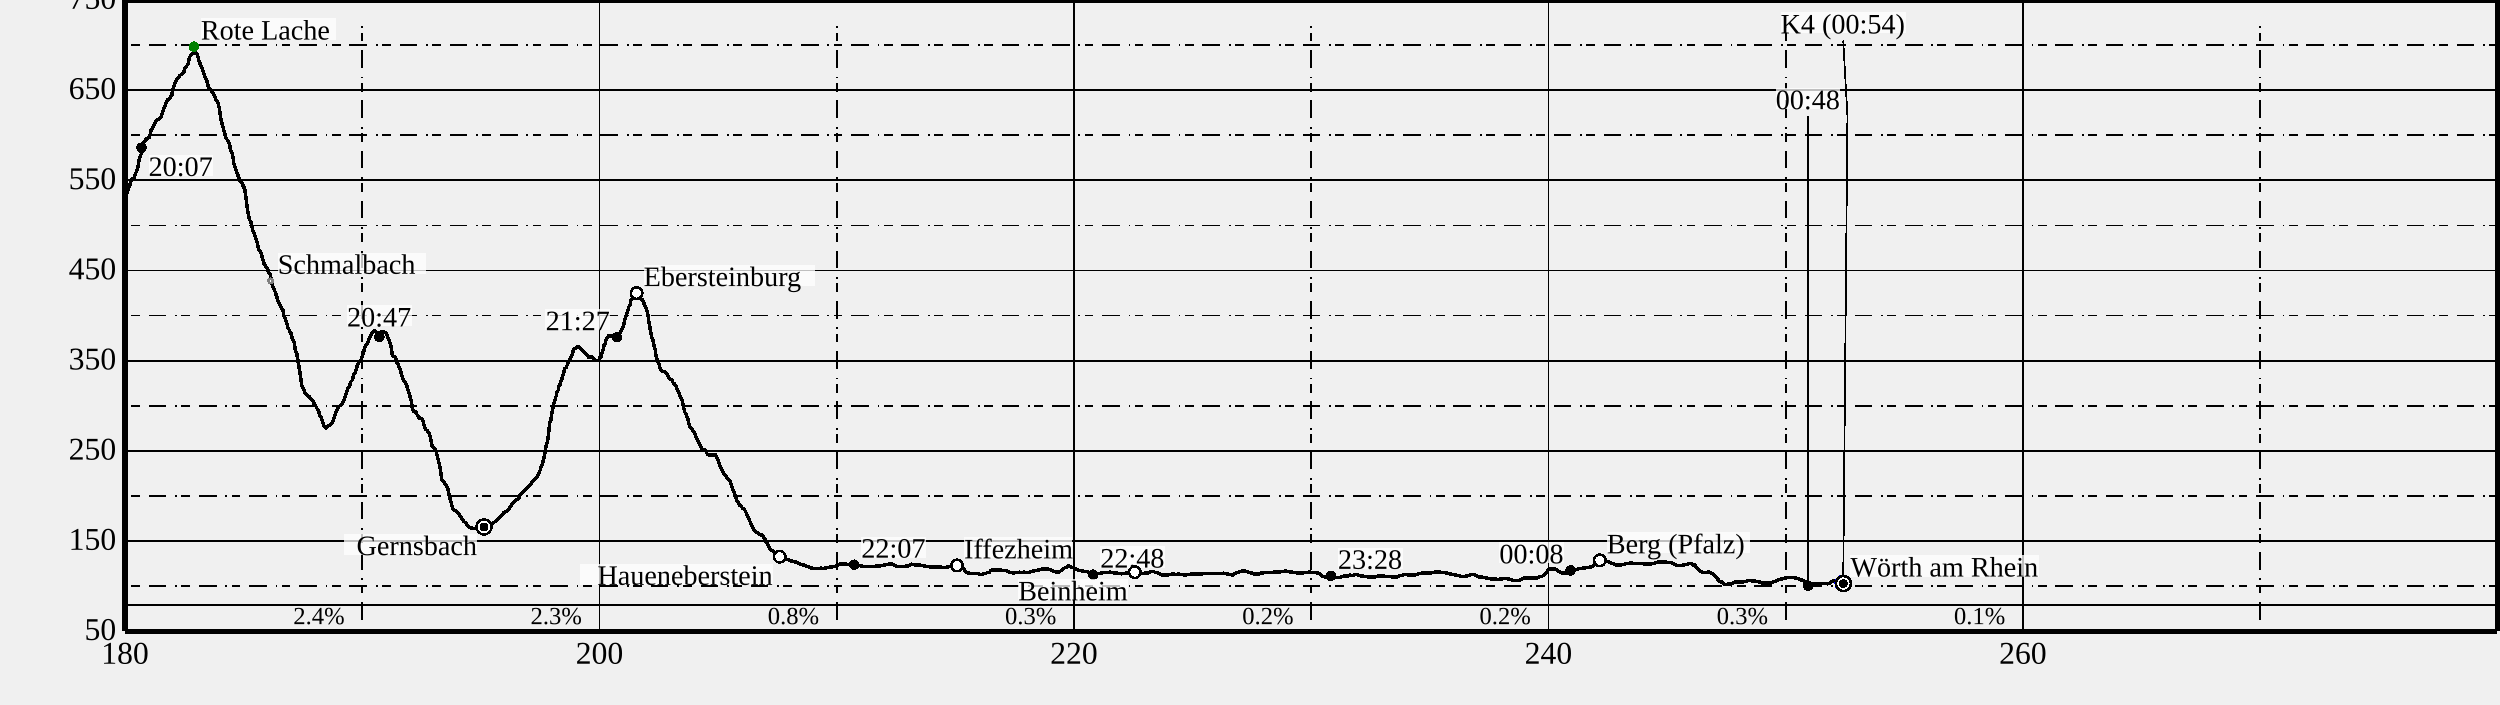
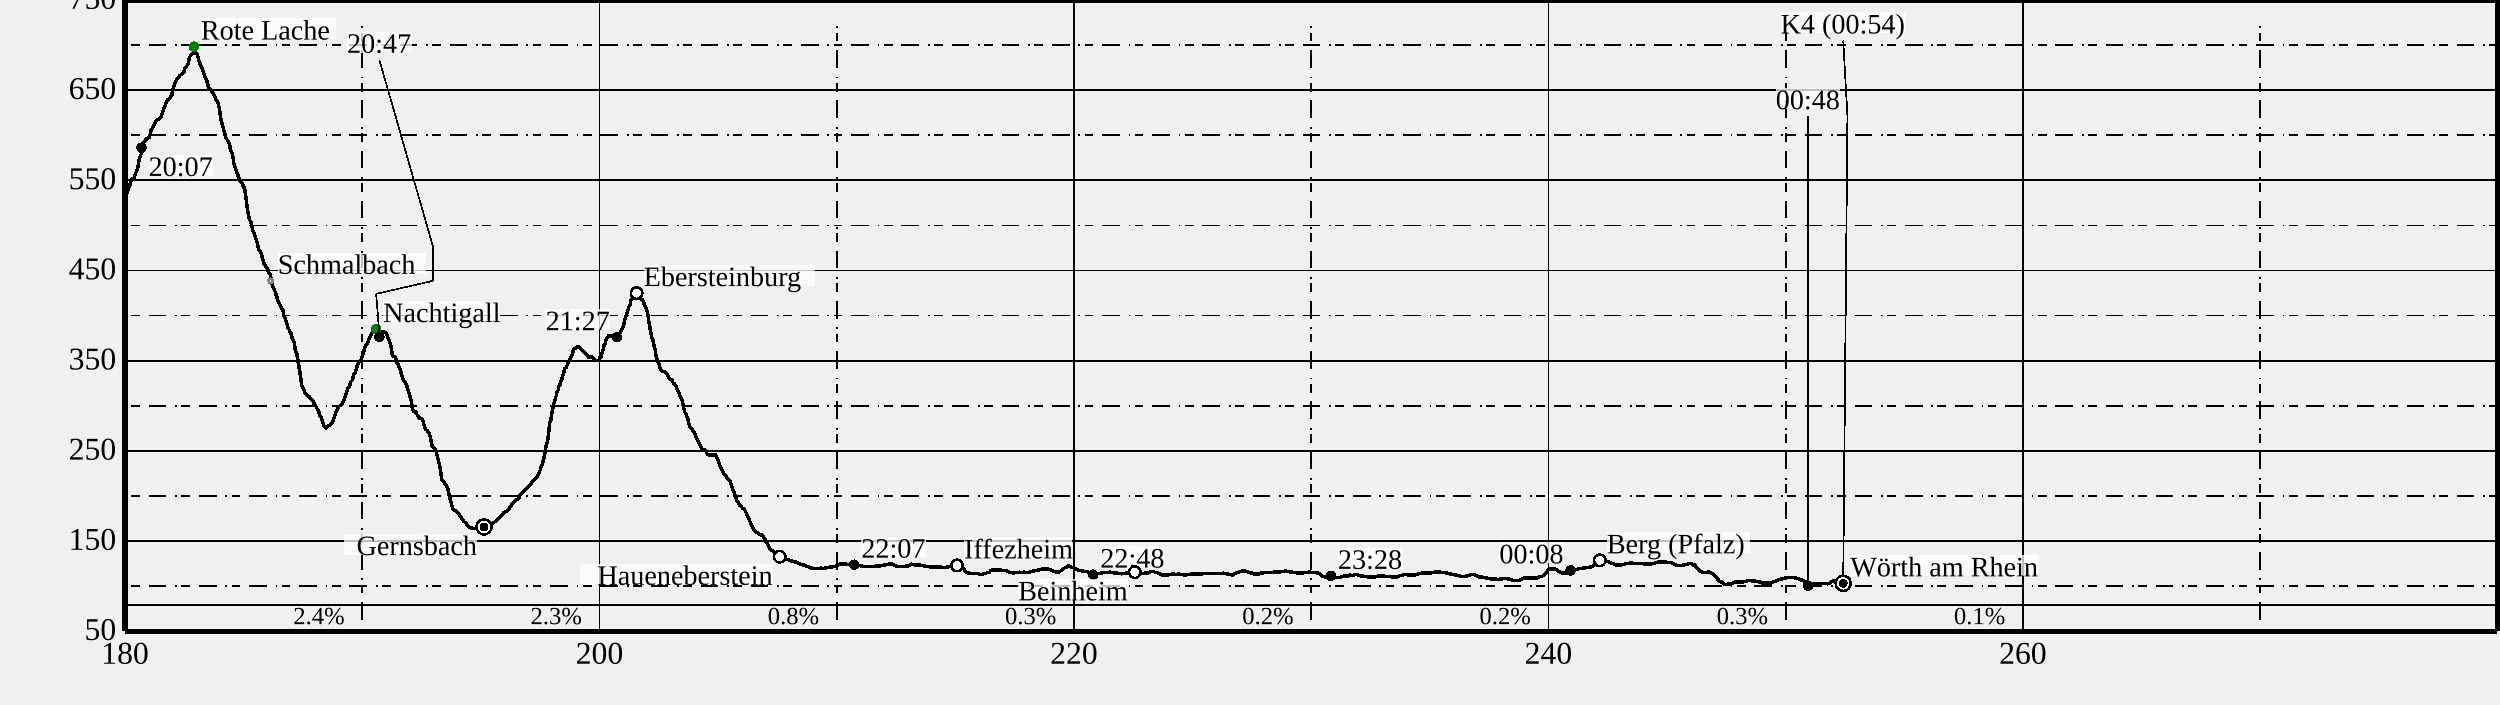
<svg xmlns="http://www.w3.org/2000/svg" height="400" width="1420">
  <g font-size="18" id="world" shape-rendering="crispEdges">
    <g id="BG" />
    <g id="SB" transform="translate(71 360)">
      <text text-anchor="middle" x="0" y="17">
180
</text>
      <text text-anchor="middle" x="269.5" y="17">
200
</text>
      <text text-anchor="middle" x="539" y="17">
220
</text>
      <text text-anchor="middle" x="808.5" y="17">
240
</text>
      <text text-anchor="middle" x="1078" y="17">
260
</text>
    </g>
    <g id="SD" transform="translate(71 0)">
      <path d="M0,0 L1347.5,0" stroke="black" stroke-width="3" />
      <path d="M0,0 L0,358.5" stroke="black" stroke-width="3" />
      <path d="M0,358.5 L1347.5,358.5" stroke="black" stroke-width="3" />
      <path d="M1347.5,0 L1347.5,358.5" stroke="black" stroke-width="3" />
      <path d="M0,343.5 L1347.5,343.5" stroke="black" stroke-width="1" />
      <path d="M0,0 L0,358.5" stroke="black" stroke-width="1" />
      <path d="M269.5,0 L269.5,358.5" stroke="black" stroke-width="1" />
      <path d="M539,0 L539,358.5" stroke="black" stroke-width="1" />
      <path d="M808.5,0 L808.5,358.5" stroke="black" stroke-width="1" />
      <path d="M1078,0 L1078,358.5" stroke="black" stroke-width="1" />
      <path d="M134.75,15 L134.75,358.5" stroke="black" stroke-dasharray="1.0,2.5,5.0,5.0,10.0,5.0" />
      <path d="M404.25,15 L404.25,358.5" stroke="black" stroke-dasharray="1.0,2.5,5.0,5.0,10.0,5.0" />
      <path d="M673.75,15 L673.75,358.5" stroke="black" stroke-dasharray="1.0,2.5,5.0,5.0,10.0,5.0" />
      <path d="M943.25,15 L943.25,358.5" stroke="black" stroke-dasharray="1.0,2.5,5.0,5.0,10.0,5.0" />
      <path d="M1212.75,15 L1212.75,358.5" stroke="black" stroke-dasharray="1.0,2.5,5.0,5.0,10.0,5.0" />
      <path d="M0,358.5 L1347.5,358.5" stroke="black" stroke-width="1" />
      <path d="M0,307.286 L1347.5,307.286" stroke="black" stroke-width="1" />
      <path d="M0,256.071 L1347.5,256.071" stroke="black" stroke-width="1" />
      <path d="M0,204.857 L1347.5,204.857" stroke="black" stroke-width="1" />
      <path d="M0,153.643 L1347.5,153.643" stroke="black" stroke-width="1" />
      <path d="M0,102.429 L1347.5,102.429" stroke="black" stroke-width="1" />
      <path d="M0,51.214 L1347.5,51.214" stroke="black" stroke-width="1" />
      <path d="M0,0 L1347.5,0" stroke="black" stroke-width="1" />
      <path d="M0,332.893 L1347.5,332.893" stroke="black" stroke-dasharray="1.0,2.5,5.0,5.0,10.0,5.0" />
      <path d="M0,281.679 L1347.5,281.679" stroke="black" stroke-dasharray="1.0,2.5,5.0,5.0,10.0,5.0" />
      <path d="M0,230.464 L1347.5,230.464" stroke="black" stroke-dasharray="1.0,2.5,5.0,5.0,10.0,5.0" />
      <path d="M0,179.25 L1347.5,179.25" stroke="black" stroke-dasharray="1.0,2.5,5.0,5.0,10.0,5.0" />
      <path d="M0,128.036 L1347.5,128.036" stroke="black" stroke-dasharray="1.0,2.5,5.0,5.0,10.0,5.0" />
      <path d="M0,76.821 L1347.5,76.821" stroke="black" stroke-dasharray="1.0,2.5,5.0,5.0,10.0,5.0" />
      <path d="M0,25.607 L1347.5,25.607" stroke="black" stroke-dasharray="1.0,2.5,5.0,5.0,10.0,5.0" />
      <path d="M0,-25.607 L1347.5,-25.607" stroke="black" stroke-dasharray="1.0,2.5,5.0,5.0,10.0,5.0" />
      <text font-size="14" text-anchor="end" x="124.75" y="354.5">
2.4%
</text>
      <text font-size="14" text-anchor="end" x="259.5" y="354.5">
2.3%
</text>
      <text font-size="14" text-anchor="end" x="394.25" y="354.5">
0.8%
</text>
      <text font-size="14" text-anchor="end" x="529" y="354.5">
0.3%
</text>
      <text font-size="14" text-anchor="end" x="663.75" y="354.5">
0.2%
</text>
      <text font-size="14" text-anchor="end" x="798.5" y="354.5">
0.2%
</text>
      <text font-size="14" text-anchor="end" x="933.25" y="354.5">
0.3%
</text>
      <text font-size="14" text-anchor="end" x="1068" y="354.5">
0.1%
</text>
      <path d="M0.1,111.9 L0.3,111.5 L0.4,111.4 L0.7,110.7 L1.1,109.7 L2.0,107.2 L2.1,106.8 L2.4,106.1 L2.6,105.9 L2.7,105.3 L2.9,104.6 L3.2,103.1 L3.8,102.2 L3.9,101.7 L4.0,101.7 L4.1,101.6 L4.7,101.4 L4.8,101.3 L5.0,101.3 L5.2,101.0 L6.1,98.3 L6.5,97.4 L6.7,96.6 L6.9,96.4 L7.1,96.4 L7.9,91.3 L8.4,89.3 L9.2,87.5 L9.4,86.4 L10.3,81.9 L10.5,81.5 L10.7,80.4 L10.9,80.4 L11.4,80.0 L11.7,79.7 L11.8,79.7 L12.0,79.0 L12.6,78.4 L12.8,78.4 L13.0,78.5 L13.3,78.3 L13.6,78.3 L14.0,77.8 L14.1,76.8 L14.3,76.3 L14.7,74.3 L14.8,73.8 L15.9,72.4 L16.5,71.0 L16.7,70.5 L16.9,70.1 L17.1,69.5 L17.2,69.2 L17.4,69.2 L17.7,68.2 L17.9,68.2 L18.0,68.2 L18.2,68.2 L18.3,68.2 L18.4,68.2 L18.6,68.0 L18.8,68.0 L19.2,68.0 L19.7,67.4 L19.9,67.3 L20.1,67.0 L20.4,66.7 L22.3,61.0 L22.9,59.6 L23.1,59.2 L23.8,57.5 L24.0,57.0 L24.2,56.6 L24.6,56.3 L24.8,56.3 L25.1,56.1 L25.3,56.1 L25.5,56.1 L25.6,55.7 L26.0,54.7 L26.2,54.7 L26.3,54.7 L26.4,54.7 L26.6,54.2 L26.7,52.9 L27.1,51.0 L28.4,47.2 L29.4,44.9 L29.5,44.5 L29.7,44.5 L30.6,43.8 L30.7,43.8 L30.9,43.4 L31.0,43.1 L31.2,42.8 L31.7,42.5 L33.4,41.0 L33.6,40.4 L34.0,38.7 L34.4,38.0 L34.7,38.0 L35.7,36.5 L36.1,35.2 L36.3,33.8 L36.8,32.3 L37.7,31.0 L38.0,31.0 L38.4,30.4 L38.6,30.3 L38.8,29.7 L39.1,29.0 L39.4,29.4 L40.0,29.2 L40.3,29.8 L41.2,31.3 L41.9,34.3 L42.5,35.6 L42.8,36.9 L43.1,37.6 L43.8,38.9 L44.0,39.6 L44.2,40.2 L44.3,40.8 L44.4,40.8 L44.9,42.3 L45.3,43.2 L46.3,45.8 L46.5,45.8 L46.8,47.1 L47.0,47.7 L47.2,49.3 L47.5,49.6 L47.7,49.9 L48.1,50.6 L48.3,50.6 L48.4,50.8 L48.5,51.0 L48.7,51.0 L49.2,51.7 L49.7,52.6 L49.8,52.6 L50.1,52.8 L50.2,53.2 L50.5,53.9 L50.7,53.9 L50.9,54.7 L51.2,55.4 L51.6,56.5 L52.0,57.4 L52.3,57.4 L52.8,58.5 L53.2,60.1 L53.6,61.1 L53.8,63.0 L54.0,64.9 L54.5,67.6 L55.5,71.7 L56.3,74.5 L56.6,75.6 L56.8,76.7 L57.0,77.1 L57.2,78.3 L57.7,78.9 L58.5,80.0 L58.8,80.7 L59.5,82.2 L59.8,84.4 L60.2,85.8 L60.7,86.5 L61.4,89.5 L61.6,91.6 L62.2,94.5 L62.4,94.5 L62.8,96.2 L63.7,98.5 L63.9,98.6 L64.2,99.7 L64.7,101.3 L64.9,101.3 L65.2,102.2 L65.5,103.0 L65.7,103.0 L65.8,103.0 L66.0,103.0 L66.2,103.7 L66.4,104.0 L66.8,104.1 L67.0,105.3 L67.2,106.3 L67.9,106.6 L68.8,113.1 L69.5,118.7 L69.8,120.6 L70.6,124.5 L70.9,125.2 L71.2,125.2 L71.8,127.2 L72.1,128.3 L72.5,130.1 L72.7,131.7 L73.0,131.7 L73.6,133.5 L74.3,135.2 L74.7,136.8 L75.2,138.3 L75.4,139.2 L76.0,142.0 L76.3,142.0 L77.2,143.5 L77.5,144.5 L78.2,147.3 L78.5,147.8 L78.7,148.2 L79.1,150.2 L79.9,151.1 L80.5,152.1 L80.7,152.1 L80.9,152.1 L81.0,152.7 L81.2,153.6 L81.7,154.8 L82.4,155.6 L82.8,157.3 L83.9,162.8 L85.3,165.8 L85.7,167.1 L86.1,168.2 L87.1,171.4 L88.7,174.4 L89.3,176.0 L89.8,176.0 L90.1,179.2 L90.9,180.5 L92.0,184.0 L92.6,186.2 L92.8,186.4 L93.6,188.1 L93.9,188.8 L94.1,188.8 L94.4,190.0 L95.3,193.2 L96.0,193.9 L96.8,199.4 L97.6,200.9 L99.1,210.1 L99.4,211.7 L100.4,219.2 L101.2,220.4 L101.9,222.3 L102.1,223.3 L102.2,223.3 L102.3,223.7 L102.5,223.7 L102.7,223.7 L103.2,224.4 L103.4,224.4 L103.6,224.6 L104.0,225.0 L104.5,225.0 L104.9,225.9 L105.7,226.6 L106.1,227.4 L106.6,227.6 L107.4,229.4 L107.6,229.4 L107.8,229.5 L108.8,231.5 L109.3,232.5 L109.6,232.5 L109.9,233.3 L110.0,233.3 L110.6,236.2 L111.0,236.8 L111.4,236.8 L112.3,239.6 L112.9,242.2 L113.7,242.7 L114.3,243.1 L114.5,243.1 L115.1,241.8 L115.4,241.8 L115.5,241.8 L115.9,241.7 L116.2,241.7 L116.5,241.6 L117.2,240.3 L117.4,240.3 L117.7,240.3 L119.7,234.5 L121.5,230.8 L122.2,230.4 L123.0,229.9 L124.0,228.1 L124.6,226.5 L125.7,223.1 L126.5,220.8 L127.2,219.7 L127.7,218.9 L128.2,217.0 L128.5,216.5 L128.6,216.5 L128.7,216.5 L128.8,216.0 L129.1,216.0 L129.5,214.5 L129.8,212.9 L130.4,211.7 L130.6,211.7 L130.8,211.4 L131.5,209.1 L132.0,207.5 L132.1,207.5 L132.2,206.8 L132.4,206.6 L132.4,206.6 L133.0,205.8 L133.3,205.1 L134.0,204.5 L134.3,203.8 L135.0,201.5 L135.5,200.2 L135.8,198.9 L136.3,196.9 L136.7,196.1 L137.2,195.2 L137.6,195.2 L138.1,194.0 L138.4,193.2 L138.6,192.2 L138.8,192.2 L139.3,191.0 L139.9,189.7 L140.6,188.6 L141.5,188.0 L142.1,188.1 L142.5,188.7 L142.6,188.6 L143.6,188.8 L144.5,188.8 L144.8,188.8 L145.1,188.6 L145.5,188.6 L146.1,188.6 L146.3,188.8 L146.6,188.8 L146.9,188.8 L147.4,188.7 L147.8,188.5 L148.0,188.3 L148.2,189.0 L148.4,189.6 L148.6,189.6 L148.8,190.3 L148.9,190.4 L150.7,195.3 L151.1,196.9 L151.4,198.8 L151.8,201.7 L152.6,202.4 L153.0,202.4 L153.7,203.4 L154.1,205.0 L154.7,206.5 L155.1,206.5 L155.8,208.8 L156.5,210.6 L157.2,213.5 L158.2,216.0 L159.0,217.1 L159.4,218.0 L159.6,218.0 L159.9,218.0 L160.4,220.5 L162.7,227.9 L163.0,231.1 L164.1,234.0 L165.1,233.2 L165.4,234.8 L165.6,234.8 L165.8,235.4 L166.2,235.9 L166.7,236.8 L166.9,237.2 L167.0,237.5 L167.2,237.5 L167.3,237.5 L167.5,237.5 L167.8,237.6 L168.0,237.5 L168.9,238.1 L169.2,238.9 L169.4,239.3 L169.7,240.8 L170.5,243.2 L170.6,243.3 L170.8,243.9 L170.9,243.9 L171.0,244.2 L171.3,244.2 L171.5,244.2 L171.6,244.6 L171.8,244.6 L171.9,245.0 L172.4,245.4 L172.9,246.6 L173.4,248.3 L173.7,249.8 L174.3,252.4 L174.5,253.7 L174.6,253.7 L174.8,254.1 L175.2,254.3 L175.5,254.3 L175.7,254.6 L176.3,254.8 L176.5,256.4 L176.7,256.4 L176.9,257.4 L177.1,258.1 L179.0,265.6 L179.5,269.6 L180.0,272.8 L180.9,273.6 L182.1,275.2 L183.3,277.4 L184.1,281.4 L186.2,288.9 L186.4,289.1 L187.1,290.0 L187.6,290.1 L188.0,290.3 L188.1,290.5 L188.2,290.5 L188.4,290.7 L188.5,290.7 L188.5,290.7 L188.9,291.0 L189.0,291.5 L189.4,291.9 L189.6,291.9 L190.0,292.5 L190.5,293.2 L190.7,293.8 L191.1,294.0 L191.3,294.4 L191.5,294.7 L191.6,295.0 L191.8,295.3 L192.3,296.0 L192.5,296.2 L192.7,296.6 L192.8,296.6 L193.2,296.8 L193.3,296.9 L193.4,296.9 L194.2,298.0 L194.3,298.2 L194.5,298.7 L195.1,299.0 L195.3,299.3 L195.5,299.6 L196.3,299.9 L196.6,300.0 L196.7,300.0 L197.2,300.0 L197.9,300.1 L198.0,300.1 L198.3,300.1 L199.1,300.1 L199.9,300.1 L200.2,300.1 L200.3,300.1 L201.0,300.0 L201.5,300.0 L201.6,300.0 L201.9,299.9 L202.6,299.6 L202.9,299.6 L203.1,299.4 L203.7,299.2 L203.9,299.1 L204.0,299.1 L204.8,298.6 L204.9,298.6 L205.0,298.6 L205.8,298.2 L206.0,298.1 L207.1,298.0 L207.3,298.0 L207.7,297.9 L208.0,297.8 L208.6,297.7 L208.9,297.3 L209.3,297.1 L209.4,296.9 L209.6,296.7 L210.5,296.0 L211.3,295.5 L211.5,295.3 L211.6,295.3 L211.9,295.0 L212.1,294.7 L212.2,294.3 L212.6,293.8 L213.0,293.7 L213.7,293.2 L214.8,291.6 L215.1,291.2 L215.5,290.8 L216.1,290.8 L216.6,290.4 L216.9,290.4 L217.1,290.4 L217.3,290.4 L217.7,289.6 L218.1,289.0 L219.0,287.5 L220.3,285.9 L220.6,285.5 L221.0,284.9 L221.2,284.9 L221.4,284.9 L222.0,284.2 L223.7,283.0 L224.2,281.3 L224.7,280.6 L225.4,280.0 L226.6,279.0 L227.2,278.4 L227.8,278.0 L228.1,277.5 L228.5,276.8 L228.9,276.5 L229.4,276.0 L230.7,274.7 L230.9,274.2 L231.6,273.4 L231.9,273.0 L232.8,272.1 L233.2,271.5 L233.5,271.3 L233.7,270.8 L234.0,270.8 L234.9,269.4 L235.4,267.8 L235.7,267.4 L235.8,267.4 L236.3,265.3 L237.3,262.9 L237.7,261.0 L238.0,260.0 L238.8,255.5 L239.3,252.8 L240.1,250.2 L240.5,247.3 L241.3,239.9 L241.9,238.6 L242.4,235.0 L243.0,232.0 L243.4,229.9 L243.6,229.1 L243.7,229.1 L243.9,228.5 L244.8,225.0 L245.0,225.0 L245.2,223.4 L245.4,222.8 L245.8,222.1 L246.1,221.5 L246.5,219.2 L246.8,218.7 L247.0,218.7 L247.8,216.0 L248.1,215.4 L248.8,212.9 L249.1,211.8 L249.7,209.8 L250.0,209.1 L250.4,209.1 L251.2,207.3 L251.5,206.1 L251.8,206.1 L252.6,204.4 L253.8,202.0 L254.0,201.4 L254.7,198.7 L255.7,197.9 L256.7,197.1 L257.0,197.1 L257.2,197.1 L257.4,196.7 L262.7,201.8 L263.2,203.0 L263.7,203.0 L264.8,202.8 L265.3,202.8 L265.6,203.0 L265.9,203.1 L266.1,203.4 L266.4,203.8 L267.0,204.3 L267.4,204.7 L268.4,204.7 L268.7,204.9 L268.9,204.5 L269.4,204.7 L269.9,202.7 L270.6,202.7 L270.9,200.3 L271.4,199.3 L272.2,195.7 L272.6,195.7 L273.4,192.4 L273.5,192.4 L274.8,190.5 L275.8,190.4 L276.4,191.2 L276.5,191.2 L276.7,191.2 L277.0,191.2 L278.2,191.8 L278.5,191.8 L278.8,191.7 L279.4,192.2 L280.4,190.2 L280.6,190.2 L280.7,190.2 L281.0,189.4 L281.0,189.4 L281.3,189.2 L282.3,186.8 L282.5,186.2 L282.8,186.2 L283.0,185.5 L283.5,183.4 L284.4,179.5 L284.5,179.5 L284.6,179.5 L285.2,177.8 L285.7,176.1 L286.0,174.9 L286.3,173.9 L286.7,173.9 L287.0,172.9 L287.3,170.2 L287.8,170.0 L288.1,169.4 L288.6,168.9 L288.9,168.4 L289.5,167.7 L289.6,167.7 L289.7,167.4 L289.8,167.4 L289.9,167.5 L290.2,167.2 L290.6,167.2 L291.0,167.3 L291.4,167.7 L291.5,167.7 L292.1,168.1 L292.6,169.0 L293.0,169.7 L293.4,169.9 L293.6,169.9 L293.9,170.2 L294.1,170.7 L294.4,171.3 L294.7,172.0 L294.9,173.0 L295.0,173.0 L295.5,174.1 L296.6,176.9 L297.3,180.5 L297.5,182.5 L298.0,184.9 L298.6,188.8 L299.4,192.3 L299.6,192.3 L300.2,194.6 L300.9,198.3 L301.2,198.3 L301.4,200.6 L301.7,202.4 L302.6,205.3 L303.5,207.4 L303.9,209.1 L304.3,209.9 L304.4,209.9 L304.6,210.5 L305.4,211.2 L306.1,210.9 L307.4,211.8 L307.9,212.4 L308.1,212.9 L308.4,213.4 L309.0,214.9 L309.2,214.9 L309.6,215.2 L310.0,215.5 L310.2,215.6 L310.4,215.8 L310.8,216.2 L311.1,216.7 L311.2,217.2 L311.3,217.2 L311.4,217.4 L311.7,217.4 L312.0,218.3 L312.4,218.9 L313.0,219.4 L313.2,219.7 L313.6,220.9 L314.1,222.1 L314.5,223.2 L314.7,223.5 L316.0,226.8 L316.3,226.8 L316.7,228.5 L317.2,231.0 L318.0,234.2 L318.4,234.8 L319.0,236.1 L319.4,237.5 L319.6,237.5 L320.3,241.0 L320.6,241.6 L320.8,242.3 L321.9,243.6 L322.5,244.8 L322.6,244.8 L322.9,244.8 L323.0,244.8 L323.2,245.4 L326.0,251.8 L327.2,254.1 L327.8,254.9 L328.7,255.7 L329.8,255.7 L330.4,257.4 L331.4,258.5 L332.5,258.3 L334.3,258.7 L334.6,258.7 L335.3,257.9 L336.1,259.6 L338.7,266.4 L340.2,269.1 L341.1,270.0 L341.6,271.0 L343.7,273.5 L344.4,275.6 L345.0,277.1 L347.6,284.4 L349.3,287.2 L349.6,287.2 L349.9,287.2 L350.4,288.2 L351.1,289.1 L351.7,289.1 L353.1,291.8 L355.0,296.2 L356.4,299.5 L357.7,301.6 L359.1,302.5 L360.1,303.1 L360.2,303.1 L360.4,303.1 L360.7,303.8 L360.8,303.8 L360.9,303.8 L361.1,303.8 L361.4,303.8 L361.6,303.8 L362.0,304.2 L362.4,304.6 L362.5,304.9 L363.1,305.9 L363.3,305.9 L364.4,308.3 L364.8,308.8 L365.2,309.6 L365.7,310.3 L366.2,311.7 L366.9,312.2 L367.6,312.8 L368.1,313.1 L368.6,313.4 L368.7,313.4 L368.9,313.4 L369.1,313.8 L369.2,313.9 L369.3,313.9 L370.2,314.1 L370.5,314.6 L370.8,314.6 L371.0,315.1 L371.7,315.7 L371.8,315.8 L372.9,316.4 L373.1,316.4 L373.5,317.0 L373.7,317.0 L373.8,317.2 L374.4,317.2 L374.7,317.5 L375.1,317.5 L376.0,317.7 L377.1,318.0 L378.4,318.6 L378.9,318.6 L381.1,319.3 L381.8,319.7 L382.1,319.7 L383.4,320.3 L384.1,320.5 L384.9,320.8 L385.0,320.8 L385.5,320.8 L386.0,320.9 L386.3,321.3 L386.4,321.3 L386.6,321.4 L387.2,321.7 L388.7,322.1 L388.8,322.1 L388.9,322.1 L389.2,322.4 L389.5,322.5 L389.7,322.6 L390.7,322.8 L391.1,322.8 L391.3,322.8 L392.4,322.9 L392.6,322.9 L392.9,322.9 L393.3,322.9 L393.4,322.9 L393.6,322.9 L393.6,322.9 L393.8,322.9 L393.9,322.9 L393.9,322.9 L394.0,322.9 L394.2,322.8 L395.8,322.7 L396.0,322.7 L396.1,322.8 L396.2,322.8 L396.3,322.8 L396.5,322.9 L396.9,322.8 L396.9,322.8 L397.0,322.7 L397.1,322.7 L397.3,322.7 L397.4,322.7 L398.7,322.5 L399.1,322.4 L399.2,322.4 L399.3,322.4 L399.8,322.2 L400.0,322.2 L400.4,322.1 L401.1,322.1 L401.2,322.1 L401.3,322.1 L401.7,322.0 L402.0,321.8 L402.1,321.8 L402.3,321.8 L402.4,321.8 L402.6,321.8 L403.4,321.8 L404.7,321.2 L404.9,320.8 L406.2,320.4 L406.4,320.4 L406.8,320.4 L407.4,320.5 L407.4,320.4 L407.5,320.4 L407.6,320.4 L407.7,320.2 L408.2,320.3 L408.4,320.3 L408.9,320.3 L409.2,320.3 L409.6,320.3 L410.9,320.8 L411.8,320.6 L412.7,320.5 L413.6,320.4 L413.8,320.4 L413.9,320.5 L414.1,320.5 L414.2,320.5 L414.4,320.5 L415.7,320.8 L416.6,321.1 L416.7,321.1 L417.4,321.3 L417.6,321.3 L417.9,321.4 L418.8,321.6 L420.1,321.9 L420.4,321.9 L420.5,321.9 L422.5,321.7 L422.7,321.7 L423.9,321.7 L425.0,321.8 L427.5,321.4 L428.9,321.4 L430.8,321.0 L432.1,320.8 L432.3,320.6 L433.3,320.5 L434.4,320.4 L434.9,320.3 L435.0,320.1 L435.1,320.1 L438.0,321.5 L438.1,321.9 L438.3,321.9 L440.5,321.9 L444.7,321.5 L446.7,320.4 L448.7,320.9 L450.7,320.9 L450.8,320.9 L451.0,320.9 L451.1,320.9 L451.2,320.9 L454.0,321.5 L456.4,321.8 L456.5,321.8 L456.6,321.8 L457.1,322.1 L458.8,322.0 L459.2,322.0 L459.4,321.9 L459.5,321.9 L459.5,321.9 L459.6,321.9 L459.7,321.9 L459.8,321.9 L460.1,322.0 L460.3,322.0 L461.0,322.2 L461.1,322.2 L461.2,322.2 L461.9,322.2 L462.0,322.2 L462.1,322.2 L462.7,322.1 L463.1,322.1 L463.3,322.1 L463.4,322.1 L463.6,322.1 L464.2,322.2 L464.3,322.2 L465.0,322.4 L465.4,322.4 L465.5,322.4 L465.6,322.4 L467.0,322.0 L469.3,321.7 L469.9,321.4 L470.4,321.4 L471.1,321.3 L472.2,321.4 L472.5,321.4 L472.6,321.5 L473.2,321.6 L473.3,321.6 L473.8,321.8 L474.1,321.8 L474.3,321.8 L474.7,322.1 L474.7,322.1 L475.0,322.2 L475.2,322.3 L475.8,322.6 L476.2,322.8 L477.1,324.4 L477.3,324.4 L478.2,325.3 L478.9,325.6 L479.2,325.6 L479.3,325.6 L479.5,325.6 L479.7,325.6 L480.9,325.8 L481.6,325.8 L482.8,325.8 L483.3,325.8 L483.6,325.7 L484.5,325.9 L484.7,325.9 L486.0,326.4 L488.2,325.7 L488.8,325.7 L489.7,325.3 L490.9,325.1 L492.0,323.8 L493.1,323.7 L493.8,323.6 L494.6,323.8 L495.0,323.9 L495.4,323.9 L495.7,323.7 L496.6,323.7 L497.2,323.7 L497.6,323.8 L498.1,323.9 L498.3,323.9 L499.1,324.0 L499.3,324.0 L500.0,323.9 L501.5,324.5 L502.4,325.0 L503.4,325.3 L503.9,325.3 L505.0,325.4 L506.0,325.1 L506.4,325.1 L506.7,325.1 L507.2,325.1 L507.3,325.1 L507.4,325.1 L507.5,325.1 L507.7,325.0 L507.8,325.0 L507.9,325.0 L508.0,325.0 L508.3,325.1 L508.4,325.1 L509.5,325.1 L510.9,325.0 L511.1,325.1 L511.9,325.1 L512.6,325.2 L513.5,325.2 L514.4,324.7 L515.8,324.3 L518.0,324.0 L521.0,323.2 L521.7,323.2 L522.5,323.2 L523.3,323.0 L525.3,323.5 L525.9,323.5 L526.3,324.0 L526.4,324.0 L528.7,324.9 L530.5,325.1 L532.4,323.4 L534.1,322.3 L534.6,322.3 L535.2,321.6 L536.4,321.6 L541.5,323.8 L545.6,324.7 L545.9,324.5 L549.9,325.8 L550.6,325.8 L551.1,325.8 L551.5,325.8 L552.2,325.8 L552.7,325.7 L552.9,325.7 L553.3,325.7 L556.7,325.1 L557.5,325.1 L558.2,325.1 L558.3,325.1 L558.4,325.1 L558.6,325.1 L559.1,325.1 L559.4,325.0 L559.5,325.0 L560.2,325.1 L561.2,325.3 L561.7,325.4 L562.4,325.4 L563.7,325.6 L563.8,325.6 L564.6,325.8 L565.9,325.9 L567.1,325.7 L567.5,325.8 L568.8,325.5 L569.5,325.4 L570.4,325.1 L571.2,325.0 L571.9,325.1 L572.6,325.1 L573.4,325.1 L573.5,325.2 L573.7,325.2 L573.8,325.2 L574.4,325.3 L574.7,325.4 L574.9,325.4 L575.2,325.4 L575.6,325.4 L576.2,325.6 L576.6,325.8 L576.9,325.7 L577.2,325.8 L577.5,325.8 L578.5,325.7 L578.8,325.7 L578.9,325.6 L579.0,325.6 L579.4,325.6 L580.3,325.4 L581.0,325.4 L581.3,325.3 L582.5,324.6 L584.4,324.7 L585.6,325.3 L586.2,325.3 L587.8,326.1 L587.9,326.1 L589.5,326.7 L590.2,326.6 L592.8,326.5 L593.0,326.3 L594.7,326.1 L594.9,326.1 L595.0,326.1 L595.4,326.1 L595.8,326.0 L596.3,326.2 L596.9,326.2 L598.8,326.1 L602.2,326.6 L605.6,326.1 L605.9,326.0 L609.1,326.0 L609.3,326.0 L609.6,325.9 L610.6,325.9 L611.7,325.9 L612.0,325.9 L612.2,325.9 L612.8,325.8 L618.5,325.7 L618.7,325.7 L618.9,325.7 L624.2,325.6 L629.3,326.7 L629.9,326.0 L632.4,325.0 L634.7,324.3 L636.0,324.3 L638.3,325.1 L638.5,325.1 L638.6,325.2 L638.7,325.2 L638.8,325.3 L638.9,325.3 L639.2,325.4 L639.5,325.6 L639.7,325.6 L640.3,325.6 L640.7,325.6 L641.2,325.9 L641.7,326.3 L642.1,326.3 L643.0,326.1 L643.6,326.1 L644.8,325.7 L645.1,325.5 L645.4,325.5 L645.7,325.4 L647.3,325.3 L647.6,325.3 L657.4,324.7 L657.7,324.5 L659.3,324.4 L659.7,324.4 L661.7,324.9 L663.9,325.1 L668.3,325.7 L668.8,325.6 L669.1,325.4 L669.6,325.3 L670.7,325.2 L671.6,325.1 L672.1,325.0 L672.7,325.0 L673.2,325.0 L676.3,325.2 L676.8,325.3 L677.1,325.4 L678.1,325.7 L679.0,326.1 L679.6,327.0 L680.1,327.3 L680.5,327.4 L681.0,327.5 L681.8,327.7 L682.1,327.7 L682.8,328.1 L683.8,328.2 L684.5,328.2 L684.9,327.7 L686.2,327.7 L686.9,327.7 L687.3,327.9 L687.6,328.0 L688.9,328.1 L690.0,328.0 L690.2,328.0 L690.9,327.7 L691.5,327.4 L692.1,327.3 L692.5,327.3 L693.1,327.2 L693.4,327.2 L693.8,327.3 L694.5,327.2 L695.2,326.8 L695.6,326.7 L696.1,326.7 L697.0,326.9 L697.2,326.9 L697.3,326.9 L697.5,326.7 L698.1,326.6 L698.6,326.4 L700.0,326.4 L701.6,327.1 L701.8,327.1 L702.3,327.1 L702.6,327.1 L702.9,327.3 L703.7,327.3 L703.9,327.4 L705.8,327.6 L706.3,327.6 L706.5,327.6 L706.6,327.6 L706.9,327.6 L707.5,327.6 L708.1,327.6 L709.5,327.8 L712.4,327.1 L712.7,326.9 L713.2,327.1 L713.5,327.1 L714.5,327.1 L714.8,327.1 L715.6,327.3 L722.2,327.8 L722.7,327.7 L723.1,327.4 L723.5,327.2 L725.6,326.7 L726.1,326.5 L726.6,326.4 L727.0,326.4 L727.7,326.4 L732.1,326.7 L735.5,325.7 L736.0,325.6 L737.5,325.5 L737.9,325.5 L739.5,325.5 L740.0,325.5 L741.1,325.5 L741.4,325.5 L741.8,325.5 L744.7,324.7 L749.9,325.3 L752.4,325.9 L757.8,327.0 L759.0,327.4 L759.2,327.5 L759.3,327.5 L759.7,327.5 L760.1,327.5 L760.3,327.5 L761.0,327.4 L761.2,327.4 L761.3,327.3 L761.5,327.3 L761.6,327.2 L761.8,327.3 L763.5,326.8 L763.7,326.8 L763.8,326.7 L764.0,326.7 L764.2,326.5 L765.6,326.3 L765.9,326.3 L766.1,326.3 L766.2,326.3 L766.8,326.8 L767.9,327.2 L768.9,327.7 L769.1,327.7 L769.3,327.7 L769.7,327.8 L769.9,327.8 L770.0,327.8 L770.2,327.8 L770.4,327.8 L770.9,327.8 L771.1,327.8 L775.3,328.7 L775.9,328.9 L776.3,328.9 L776.7,328.9 L776.8,328.9 L777.2,329.0 L778.3,328.9 L779.4,329.0 L779.6,329.1 L782.0,328.8 L782.4,328.7 L782.6,328.7 L783.0,328.7 L783.8,328.7 L784.3,328.7 L784.4,328.7 L784.7,328.7 L784.8,328.7 L784.9,328.7 L785.1,328.6 L785.3,328.8 L786.3,329.0 L788.0,329.5 L788.6,329.7 L792.1,329.7 L794.6,328.4 L795.2,328.2 L795.8,328.2 L796.2,328.2 L796.3,328.2 L796.5,328.2 L796.7,328.2 L796.8,328.2 L796.9,328.2 L797.1,328.2 L797.3,328.1 L797.4,328.1 L797.7,328.1 L798.5,328.2 L798.9,328.2 L798.9,328.2 L800.7,328.5 L801.1,328.5 L802.1,328.2 L802.3,328.2 L802.5,327.9 L802.6,327.9 L802.8,327.8 L803.2,327.8 L803.3,327.8 L803.9,327.4 L804.0,327.4 L804.4,327.4 L804.6,327.4 L804.6,327.4 L805.1,327.2 L805.2,327.2 L805.2,327.2 L805.3,327.0 L806.3,326.3 L807.5,325.0 L808.7,323.1 L808.9,323.1 L810.0,323.2 L810.3,323.2 L810.9,323.2 L811.1,323.2 L811.3,323.2 L811.5,323.2 L811.6,323.2 L811.8,323.2 L811.9,323.2 L812.0,323.2 L812.1,323.2 L812.6,323.4 L812.9,323.5 L813.4,323.9 L814.1,324.3 L814.5,324.7 L815.1,325.0 L815.2,325.0 L815.7,325.3 L815.8,325.3 L815.9,325.3 L816.1,325.4 L816.4,325.4 L816.6,325.4 L816.8,325.4 L817.2,325.4 L817.6,325.4 L817.9,325.4 L817.9,325.4 L818.3,325.4 L818.5,325.4 L818.6,325.4 L818.7,325.4 L818.8,325.4 L819.0,325.5 L819.1,325.5 L819.2,325.5 L819.5,325.4 L821.1,324.4 L822.1,323.8 L822.3,323.8 L822.4,323.8 L822.5,323.8 L822.6,323.8 L822.8,323.8 L822.9,323.7 L823.1,323.7 L823.5,323.7 L824.3,323.6 L825.6,323.1 L833.1,322.0 L836.4,318.8 L836.8,318.0 L837.0,318.0 L837.7,318.0 L842.7,319.0 L842.8,319.3 L846.4,320.7 L847.1,320.9 L848.3,320.9 L849.6,320.9 L853.4,320.0 L854.4,319.9 L854.7,319.9 L855.1,319.9 L856.0,319.9 L864.5,320.3 L866.5,320.3 L867.8,320.1 L871.0,319.2 L877.2,319.4 L877.6,319.5 L879.2,319.9 L881.4,321.2 L882.3,321.3 L882.8,321.3 L883.5,321.3 L887.6,320.5 L888.1,320.0 L889.1,320.0 L889.7,320.0 L890.6,320.9 L891.8,320.9 L892.6,322.5 L893.2,322.5 L894.6,324.6 L895.2,324.6 L896.3,325.1 L896.8,325.3 L898.2,325.2 L898.5,325.2 L898.8,325.0 L899.3,324.9 L899.7,324.9 L900.1,325.0 L900.5,325.3 L901.2,325.6 L902.0,326.0 L902.6,326.5 L903.1,327.2 L903.8,327.7 L904.5,328.9 L905.1,329.4 L905.3,329.8 L906.6,330.6 L907.2,330.6 L907.8,331.4 L909.0,332.0 L909.9,332.0 L910.1,331.9 L910.3,331.8 L910.5,331.7 L910.5,331.8 L910.6,331.8 L910.7,331.8 L910.9,331.8 L911.0,331.8 L911.4,331.7 L911.8,331.7 L911.9,331.7 L912.0,331.7 L912.6,331.6 L912.9,331.6 L913.1,331.4 L913.4,331.1 L914.0,330.7 L914.3,330.7 L915.2,330.6 L915.8,330.6 L916.2,330.6 L916.6,330.6 L917.5,330.7 L917.7,330.6 L918.4,330.6 L918.8,330.6 L919.0,330.6 L920.3,330.3 L921.6,329.9 L922.3,329.8 L922.7,329.8 L923.0,329.8 L923.7,329.9 L924.5,329.9 L925.8,330.1 L926.1,330.2 L926.4,330.2 L926.8,330.3 L926.9,330.3 L928.7,330.6 L929.4,331.0 L930.7,331.2 L930.8,331.2 L930.8,331.2 L931.3,331.2 L931.6,331.2 L931.8,331.2 L932.0,331.2 L934.9,331.1 L935.8,330.6 L936.3,330.4 L938.2,330.0 L938.8,329.3 L940.8,328.9 L941.0,328.8 L941.2,328.8 L941.4,328.8 L941.7,328.6 L945.0,328.0 L946.3,328.0 L946.6,328.0 L947.3,328.0 L947.5,328.0 L947.6,327.9 L947.7,327.9 L947.9,328.0 L948.1,328.1 L948.4,328.2 L948.5,328.2 L948.8,328.2 L950.2,328.6 L950.7,328.9 L950.9,329.0 L951.6,329.3 L951.9,329.3 L952.4,329.3 L952.5,329.3 L952.7,329.5 L952.8,329.5 L953.5,330.0 L954.4,330.5 L955.3,330.9 L956.0,331.5 L956.2,331.8 L956.4,331.8 L956.7,331.8 L957.4,332.1 L958.3,331.9 L959.0,331.7 L959.4,331.6 L959.8,331.6 L960.1,331.6 L960.2,331.6 L960.3,331.6 L960.4,331.6 L960.6,331.6 L961.1,331.5 L962.1,331.3 L962.9,331.3 L963.2,331.3 L963.4,331.4 L964.0,331.4 L964.0,331.5 L964.3,331.5 L964.7,331.5 L965.1,331.6 L965.4,331.5 L965.6,331.5 L965.8,331.5 L966.1,331.5 L966.7,331.5 L966.8,331.6 L967.0,331.6 L967.4,331.6 L967.5,331.5 L967.7,331.4 L967.8,331.4 L967.9,331.4 L968.0,331.4 L968.2,331.3 L968.6,330.9 L968.8,330.7 L969.5,330.3 L970.2,330.1 L970.4,330.0 L970.7,329.8 L971.1,329.8 L971.2,329.8 L971.4,329.7 L971.6,329.7 L971.8,329.7 L972.1,329.7 L972.2,329.7 L973.3,329.9 L973.4,330.0 L973.6,330.0 L974.2,330.4 L975.4,331.1 L975.7,331.1 L975.9,331.1" fill="transparent" id="track" stroke="black" stroke-linejoin="miter" stroke-miterlimit="1" stroke-width="2" />
      <g>
        <g>
          <circle cx="975.947" cy="331.356" fill="Blue" id="0/wp" r="5" />
        </g>
        <g transform="translate(975.9471 331.3564)">
          <rect fill="white" fill-opacity="0.75" height="12" id="label-bg" width="71.221" x="-35.611" y="-324.356" />
          <text font-size="16.0" id="0/wp/text" text-anchor="start" x="-35.611" y="-312.356">
K4 (00:54)
</text>
        </g>
        <path d="M975.95,23.00 L978.35,66.00 L975.95,329.36" fill="transparent" id="link" stroke="black" stroke-linejoin="miter" stroke-miterlimit="1" />
        <g>
-           <circle cx="144.471" cy="191.439" fill="Black" id="1/wp" r="3" />
-         </g>
-         <g transform="translate(144.4714 191.439)">
-           <rect fill="white" fill-opacity="0.75" height="12" id="label-bg" width="36.737" x="-18.368" y="-18" />
-           <text font-size="16.0" id="1/wp/text" text-anchor="start" x="-18.368" y="-6.000">
- 20:47
- </text>
-         </g>
-         <g>
-           <circle cx="414.214" cy="320.755" fill="Black" id="2/wp" r="3" />
-         </g>
-         <g transform="translate(414.2138 320.7551)">
-           <rect fill="white" fill-opacity="0.75" height="12" id="label-bg" width="36.737" x="4" y="-16" />
-           <text font-size="16.0" id="2/wp/text" text-anchor="start" x="4.000" y="-4.000">
- 22:07
- </text>
-         </g>
-         <g>
-           <circle cx="684.935" cy="327.106" fill="Black" id="3/wp" r="3" />
+           <circle cx="684.935" cy="327.106" fill="Black" id="1/wp" r="3" />
        </g>
        <g transform="translate(684.9346 327.1056)">
          <rect fill="white" fill-opacity="0.75" height="12" id="label-bg" width="36.737" x="4" y="-16" />
-           <text font-size="16.0" id="3/wp/text" text-anchor="start" x="4.000" y="-4.000">
+           <text font-size="16.0" id="1/wp/text" text-anchor="start" x="4.000" y="-4.000">
23:28
</text>
        </g>
        <g>
-           <circle cx="955.981" cy="332.688" fill="Black" id="4/wp" r="3" />
-         </g>
-         <g transform="translate(955.9807 332.688)">
-           <rect fill="white" fill-opacity="0.75" height="12" id="label-bg" width="36.737" x="-18.368" y="-282.688" />
-           <text font-size="16.0" id="4/wp/text" text-anchor="start" x="-18.368" y="-270.688">
- 00:48
- </text>
-         </g>
-         <path d="M955.98,66.00 L955.98,330.69" fill="transparent" id="link" stroke="black" stroke-linejoin="miter" stroke-miterlimit="1" />
-         <g>
-           <circle cx="976.031" cy="331.459" fill="Black" id="5/wp" r="5" />
-           <circle cx="976.031" cy="331.459" fill="white" id="5/wp-little-white" r="3.5" />
-           <circle cx="976.031" cy="331.459" fill="black" id="5/wp-little-white" r="2.5" />
-         </g>
-         <g transform="translate(976.0312 331.4589)">
+           <circle cx="821.078" cy="323.982" fill="Black" id="2/wp" r="3" />
+         </g>
+         <g transform="translate(821.0784 323.9816)">
+           <rect fill="white" fill-opacity="0.75" height="12" id="label-bg" width="36.737" x="-40.737" y="-16" />
+           <text font-size="16.0" id="2/wp/text" text-anchor="end" x="-4.000" y="-4.000">
+ 00:08
+ </text>
+         </g>
+         <g>
+           <circle cx="9.384" cy="83.94" fill="Black" id="3/wp" r="3" />
+         </g>
+         <g transform="translate(9.38447 83.94021)">
+           <rect fill="white" fill-opacity="0.75" height="12" id="label-bg" width="36.737" x="4" y="4" />
+           <text font-size="16.0" id="3/wp/text" text-anchor="start" x="4.000" y="16.000">
+ 20:07
+ </text>
+         </g>
+         <g>
+           <circle cx="279.375" cy="191.541" fill="Black" id="4/wp" r="3" />
+         </g>
+         <g transform="translate(279.3749 191.5414)">
+           <rect fill="white" fill-opacity="0.75" height="12" id="label-bg" width="36.737" x="-40.737" y="-16" />
+           <text font-size="16.0" id="4/wp/text" text-anchor="end" x="-4.000" y="-4.000">
+ 21:27
+ </text>
+         </g>
+         <g>
+           <circle cx="975.947" cy="331.356" fill="Black" id="5/wp" r="5" />
+           <circle cx="975.947" cy="331.356" fill="white" id="5/wp-little-white" r="3.5" />
+           <circle cx="975.947" cy="331.356" fill="black" id="5/wp-little-white" r="2.5" />
+         </g>
+         <g transform="translate(975.9471 331.3564)">
          <rect fill="white" fill-opacity="0.75" height="12" id="label-bg" width="107.126" x="4" y="-16" />
          <text font-size="16.0" id="5/wp/text" text-anchor="start" x="4.000" y="-4.000">
Wörth am Rhein
</text>
        </g>
        <g>
          <circle cx="39.07" cy="26.478" fill="Green" id="6/wp" r="3" />
        </g>
        <g transform="translate(39.0698 26.47779)">
          <rect fill="white" fill-opacity="0.75" height="12" id="label-bg" width="76.905" x="4" y="-16" />
          <text font-size="16.0" id="6/wp/text" text-anchor="start" x="4.000" y="-4.000">
Rote Lache
</text>
        </g>
        <g>
          <circle cx="203.922" cy="299.296" fill="Black" id="7/wp" r="5" />
          <circle cx="203.922" cy="299.296" fill="white" id="7/wp-little-white" r="3.5" />
          <circle cx="203.922" cy="299.296" fill="black" id="7/wp-little-white" r="2.5" />
        </g>
        <g transform="translate(203.9222 299.2963)">
          <rect fill="white" fill-opacity="0.75" height="12" id="label-bg" width="75.579" x="-79.579" y="4" />
          <text font-size="16.0" id="7/wp/text" text-anchor="end" x="-4.000" y="16.000">
Gernsbach
</text>
        </g>
        <g>
-           <circle cx="9.384" cy="83.94" fill="Black" id="10/wp" r="3" />
-         </g>
-         <g transform="translate(9.38447 83.94021)">
-           <rect fill="white" fill-opacity="0.75" height="12" id="label-bg" width="36.737" x="4" y="4" />
-           <text font-size="16.0" id="10/wp/text" text-anchor="start" x="4.000" y="16.000">
- 20:07
- </text>
-         </g>
-         <g>
-           <circle cx="279.375" cy="191.541" fill="Black" id="11/wp" r="3" />
-         </g>
-         <g transform="translate(279.3749 191.5414)">
-           <rect fill="white" fill-opacity="0.75" height="12" id="label-bg" width="36.737" x="-40.737" y="-16" />
-           <text font-size="16.0" id="11/wp/text" text-anchor="end" x="-4.000" y="-4.000">
- 21:27
- </text>
-         </g>
-         <g>
-           <circle cx="549.943" cy="326.389" fill="Black" id="12/wp" r="3" />
+           <circle cx="142.646" cy="186.932" fill="Green" id="9/wp" r="3" />
+         </g>
+         <g transform="translate(142.6459 186.9321)">
+           <rect fill="white" fill-opacity="0.75" height="12" id="label-bg" width="65.916" x="4" y="-16" />
+           <text font-size="16.0" id="9/wp/text" text-anchor="start" x="4.000" y="-4.000">
+ Nachtigall
+ </text>
+         </g>
+         <g>
+           <circle cx="549.943" cy="326.389" fill="Black" id="10/wp" r="3" />
        </g>
        <g transform="translate(549.9426 326.3886)">
          <rect fill="white" fill-opacity="0.75" height="12" id="label-bg" width="36.737" x="4" y="-16" />
-           <text font-size="16.0" id="12/wp/text" text-anchor="start" x="4.000" y="-4.000">
+           <text font-size="16.0" id="10/wp/text" text-anchor="start" x="4.000" y="-4.000">
22:48
</text>
        </g>
        <g>
-           <circle cx="821.078" cy="323.982" fill="Black" id="13/wp" r="3" />
-         </g>
-         <g transform="translate(821.0784 323.9816)">
-           <rect fill="white" fill-opacity="0.75" height="12" id="label-bg" width="36.737" x="-40.737" y="-16" />
-           <text font-size="16.0" id="13/wp/text" text-anchor="end" x="-4.000" y="-4.000">
- 00:08
- </text>
-         </g>
+           <circle cx="414.214" cy="320.755" fill="Black" id="11/wp" r="3" />
+         </g>
+         <g transform="translate(414.2138 320.7551)">
+           <rect fill="white" fill-opacity="0.75" height="12" id="label-bg" width="36.737" x="4" y="-16" />
+           <text font-size="16.0" id="11/wp/text" text-anchor="start" x="4.000" y="-4.000">
+ 22:07
+ </text>
+         </g>
+         <g>
+           <circle cx="955.981" cy="332.688" fill="Black" id="12/wp" r="3" />
+         </g>
+         <g transform="translate(955.9807 332.688)">
+           <rect fill="white" fill-opacity="0.75" height="12" id="label-bg" width="36.737" x="-18.368" y="-282.688" />
+           <text font-size="16.0" id="12/wp/text" text-anchor="start" x="-18.368" y="-270.688">
+ 00:48
+ </text>
+         </g>
+         <path d="M955.98,66.00 L955.98,330.69" fill="transparent" id="link" stroke="black" stroke-linejoin="miter" stroke-miterlimit="1" />
+         <g>
+           <circle cx="144.471" cy="191.439" fill="Black" id="13/wp" r="3" />
+         </g>
+         <g transform="translate(144.4714 191.439)">
+           <rect fill="white" fill-opacity="0.75" height="12" id="label-bg" width="36.737" x="-18.368" y="-173.439" />
+           <text font-size="16.0" id="13/wp/text" text-anchor="start" x="-18.368" y="-161.439">
+ 20:47
+ </text>
+         </g>
+         <path d="M144.47,34.00 L174.77,139.53 L174.77,159.53 L142.65,166.93 L144.47,189.44" fill="transparent" id="link" stroke="black" stroke-linejoin="miter" stroke-miterlimit="1" />
        <g>
          <circle cx="472.577" cy="321.165" fill="Black" id="15/wp" r="4" />
          <circle cx="472.577" cy="321.165" fill="white" id="15/wp-little-white" r="2.5" />
        </g>
        <g transform="translate(472.5773 321.1648)">
          <rect fill="white" fill-opacity="0.75" height="12" id="label-bg" width="61.558" x="4" y="-16" />
          <text font-size="16.0" id="15/wp/text" text-anchor="start" x="4.000" y="-4.000">
Iffezheim
</text>
        </g>
        <g>
          <circle cx="837.663" cy="318.297" fill="Black" id="17/wp" r="4" />
          <circle cx="837.663" cy="318.297" fill="white" id="17/wp-little-white" r="2.5" />
        </g>
        <g transform="translate(837.6633 318.2968)">
          <rect fill="white" fill-opacity="0.75" height="12" id="label-bg" width="81.074" x="4" y="-16" />
          <text font-size="16.0" id="17/wp/text" text-anchor="start" x="4.000" y="-4.000">
Berg (Pfalz)
</text>
        </g>
        <g>
          <circle cx="573.537" cy="325.006" fill="Black" id="19/wp" r="4" />
          <circle cx="573.537" cy="325.006" fill="white" id="19/wp-little-white" r="2.5" />
        </g>
        <g transform="translate(573.5365 325.0059)">
          <rect fill="white" fill-opacity="0.75" height="12" id="label-bg" width="62.411" x="-66.411" y="4" />
          <text font-size="16.0" id="19/wp/text" text-anchor="end" x="-4.000" y="16.000">
Beinheim
</text>
        </g>
        <g>
          <circle cx="371.844" cy="316.197" fill="Black" id="21/wp" r="4" />
          <circle cx="371.844" cy="316.197" fill="white" id="21/wp-little-white" r="2.5" />
        </g>
        <g transform="translate(371.8435 316.197)">
          <rect fill="white" fill-opacity="0.75" height="12" id="label-bg" width="109.589" x="-113.589" y="4" />
          <text font-size="16.0" id="21/wp/text" text-anchor="end" x="-4.000" y="16.000">
Haueneberstein
</text>
        </g>
        <g>
          <circle cx="290.583" cy="166.498" fill="Black" id="22/wp" r="4" />
          <circle cx="290.583" cy="166.498" fill="white" id="22/wp-little-white" r="2.5" />
        </g>
        <g transform="translate(290.583 166.4976)">
          <rect fill="white" fill-opacity="0.75" height="12" id="label-bg" width="97.274" x="4" y="-16" />
          <text font-size="16.0" id="22/wp/text" text-anchor="start" x="4.000" y="-4.000">
Ebersteinburg
</text>
        </g>
        <g>
          <circle cx="82.759" cy="159.532" fill="Gray" id="24/wp" r="2" />
          <circle cx="82.759" cy="159.532" fill="white" id="24/wp-little-white" r="0.5" />
        </g>
        <g transform="translate(82.75912 159.5325)">
          <rect fill="white" fill-opacity="0.75" height="12" id="label-bg" width="84.011" x="4" y="-16" />
          <text font-size="16.0" id="24/wp/text" text-anchor="start" x="4.000" y="-4.000">
Schmalbach
</text>
        </g>
      </g>
    </g>
    <g id="SL" transform="translate(0 0)">
      <text text-anchor="end" x="66" y="363.5">
50
</text>
      <text text-anchor="end" x="66" y="312.286">
150
</text>
      <text text-anchor="end" x="66" y="261.071">
250
</text>
      <text text-anchor="end" x="66" y="209.857">
350
</text>
      <text text-anchor="end" x="66" y="158.643">
450
</text>
      <text text-anchor="end" x="66" y="107.429">
550
</text>
      <text text-anchor="end" x="66" y="56.214">
650
</text>
      <text text-anchor="end" x="66" y="5">
750
</text>
    </g>
  </g>
</svg>
